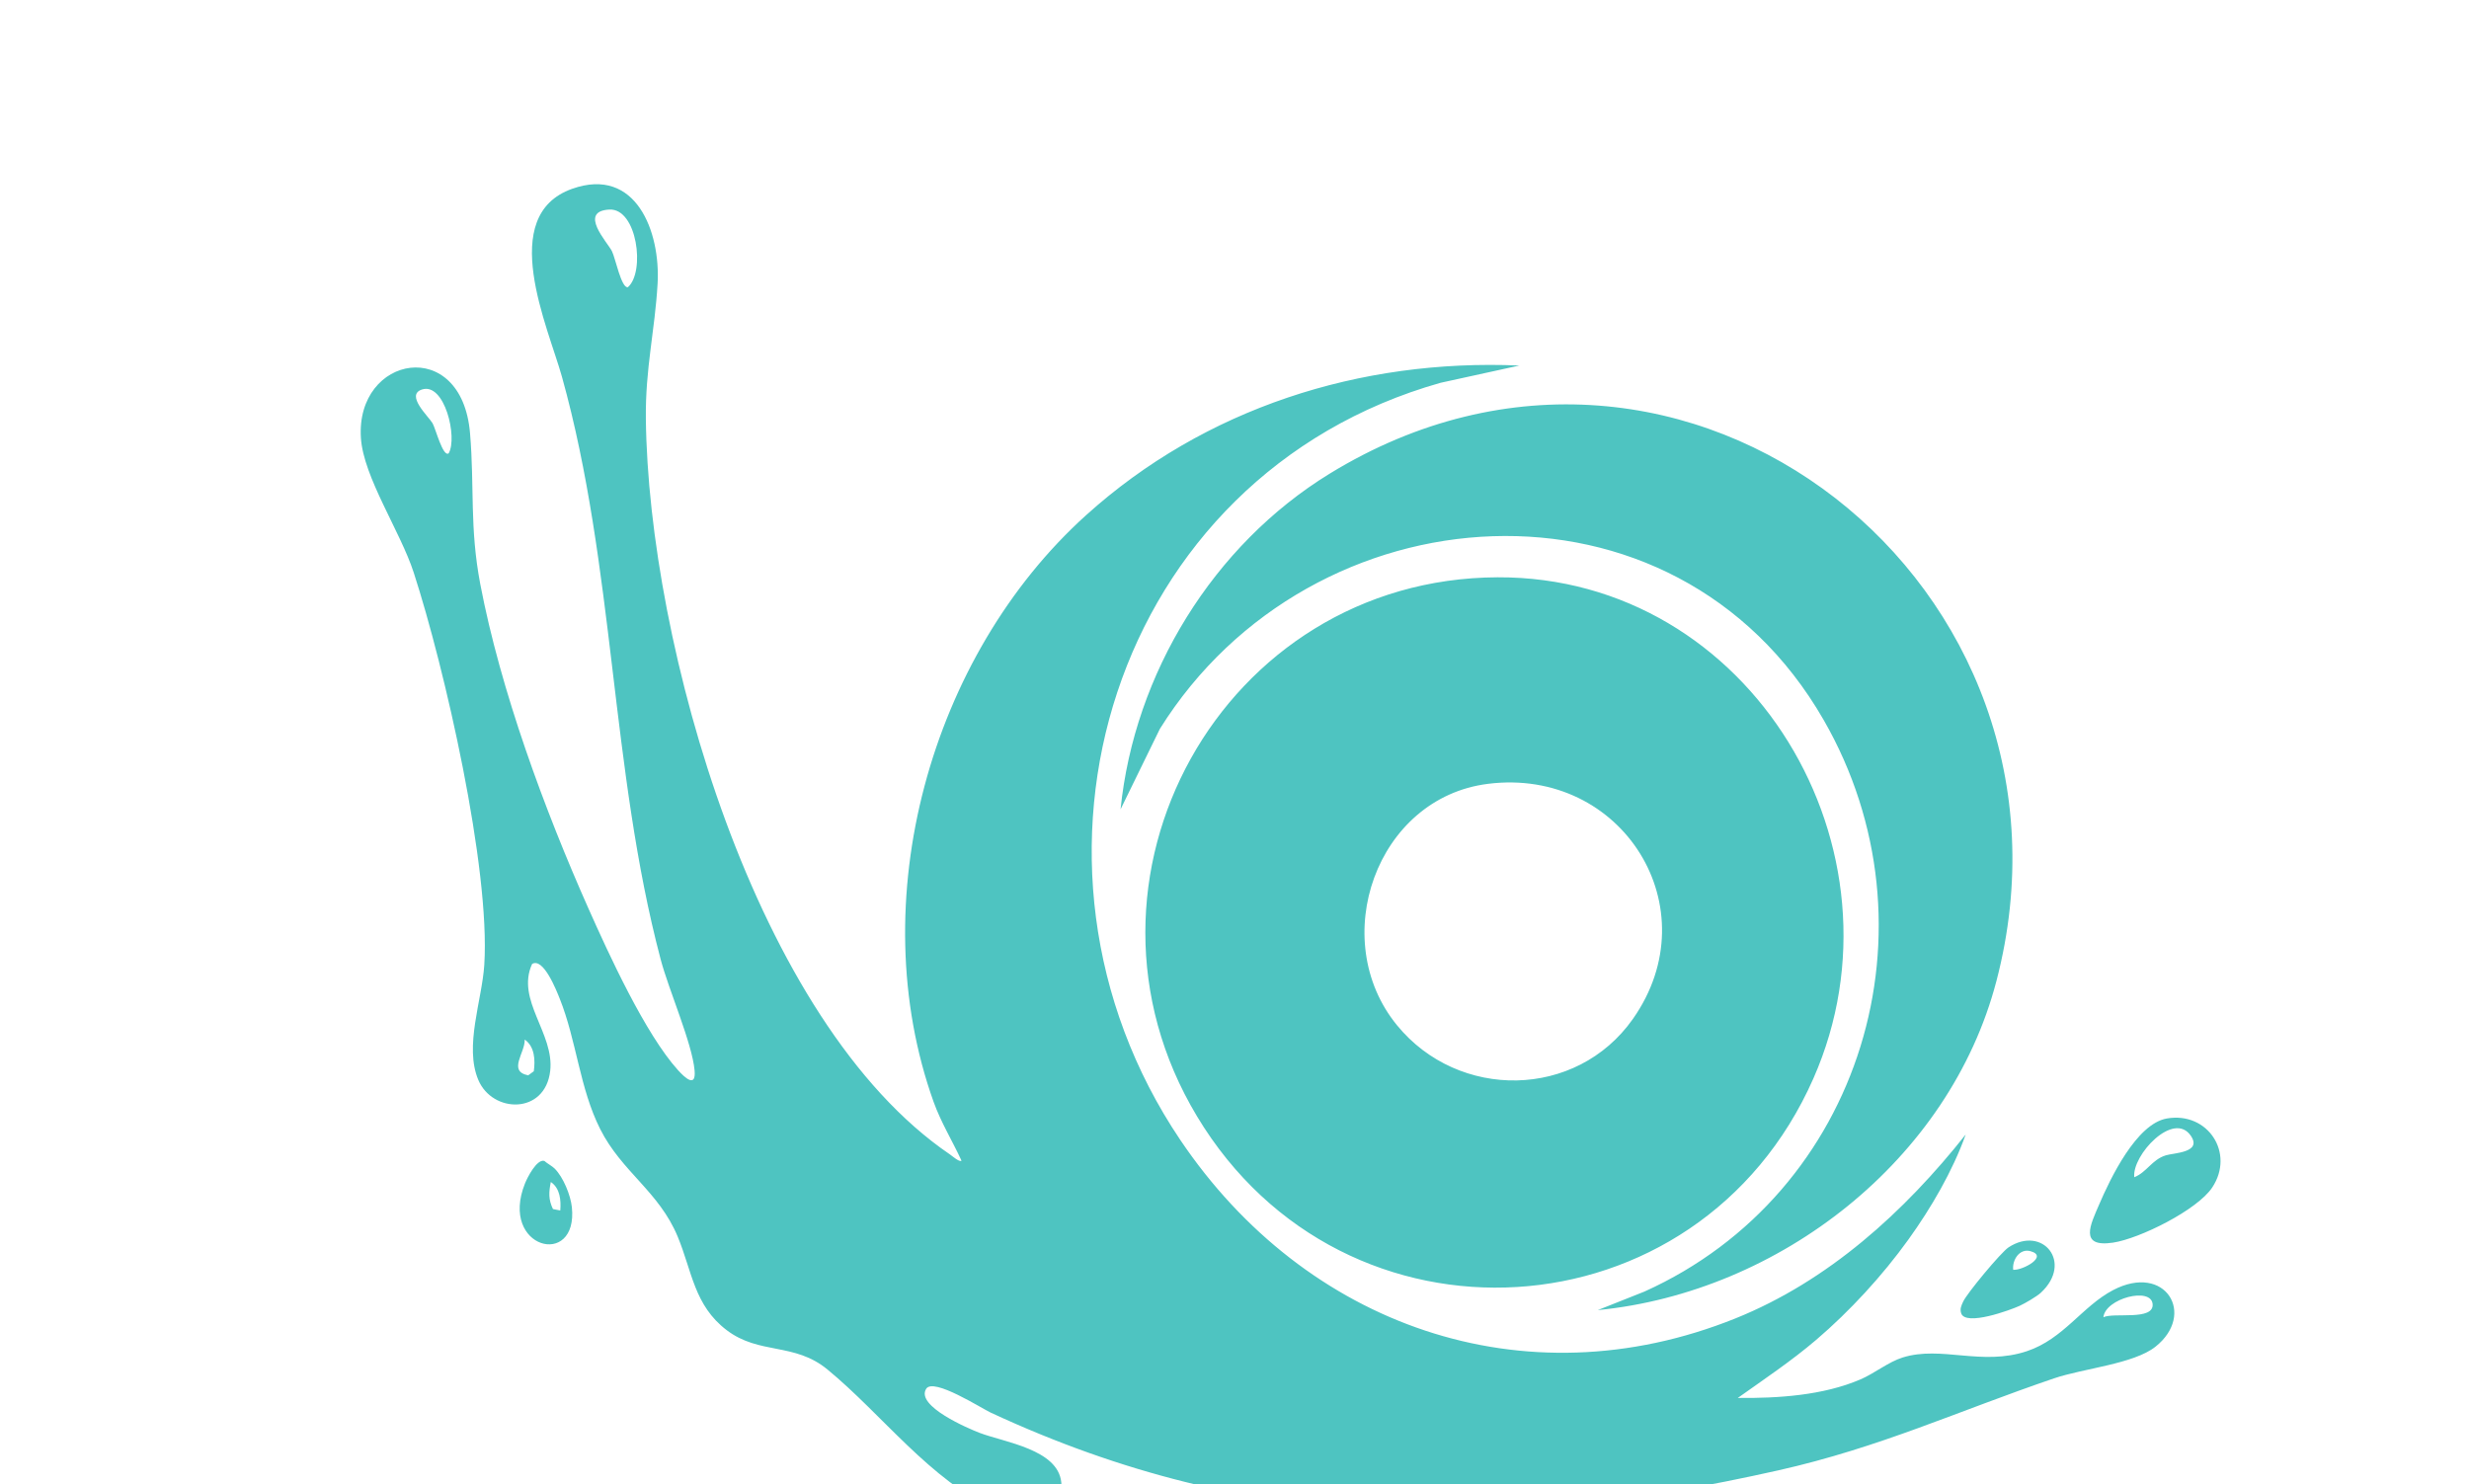
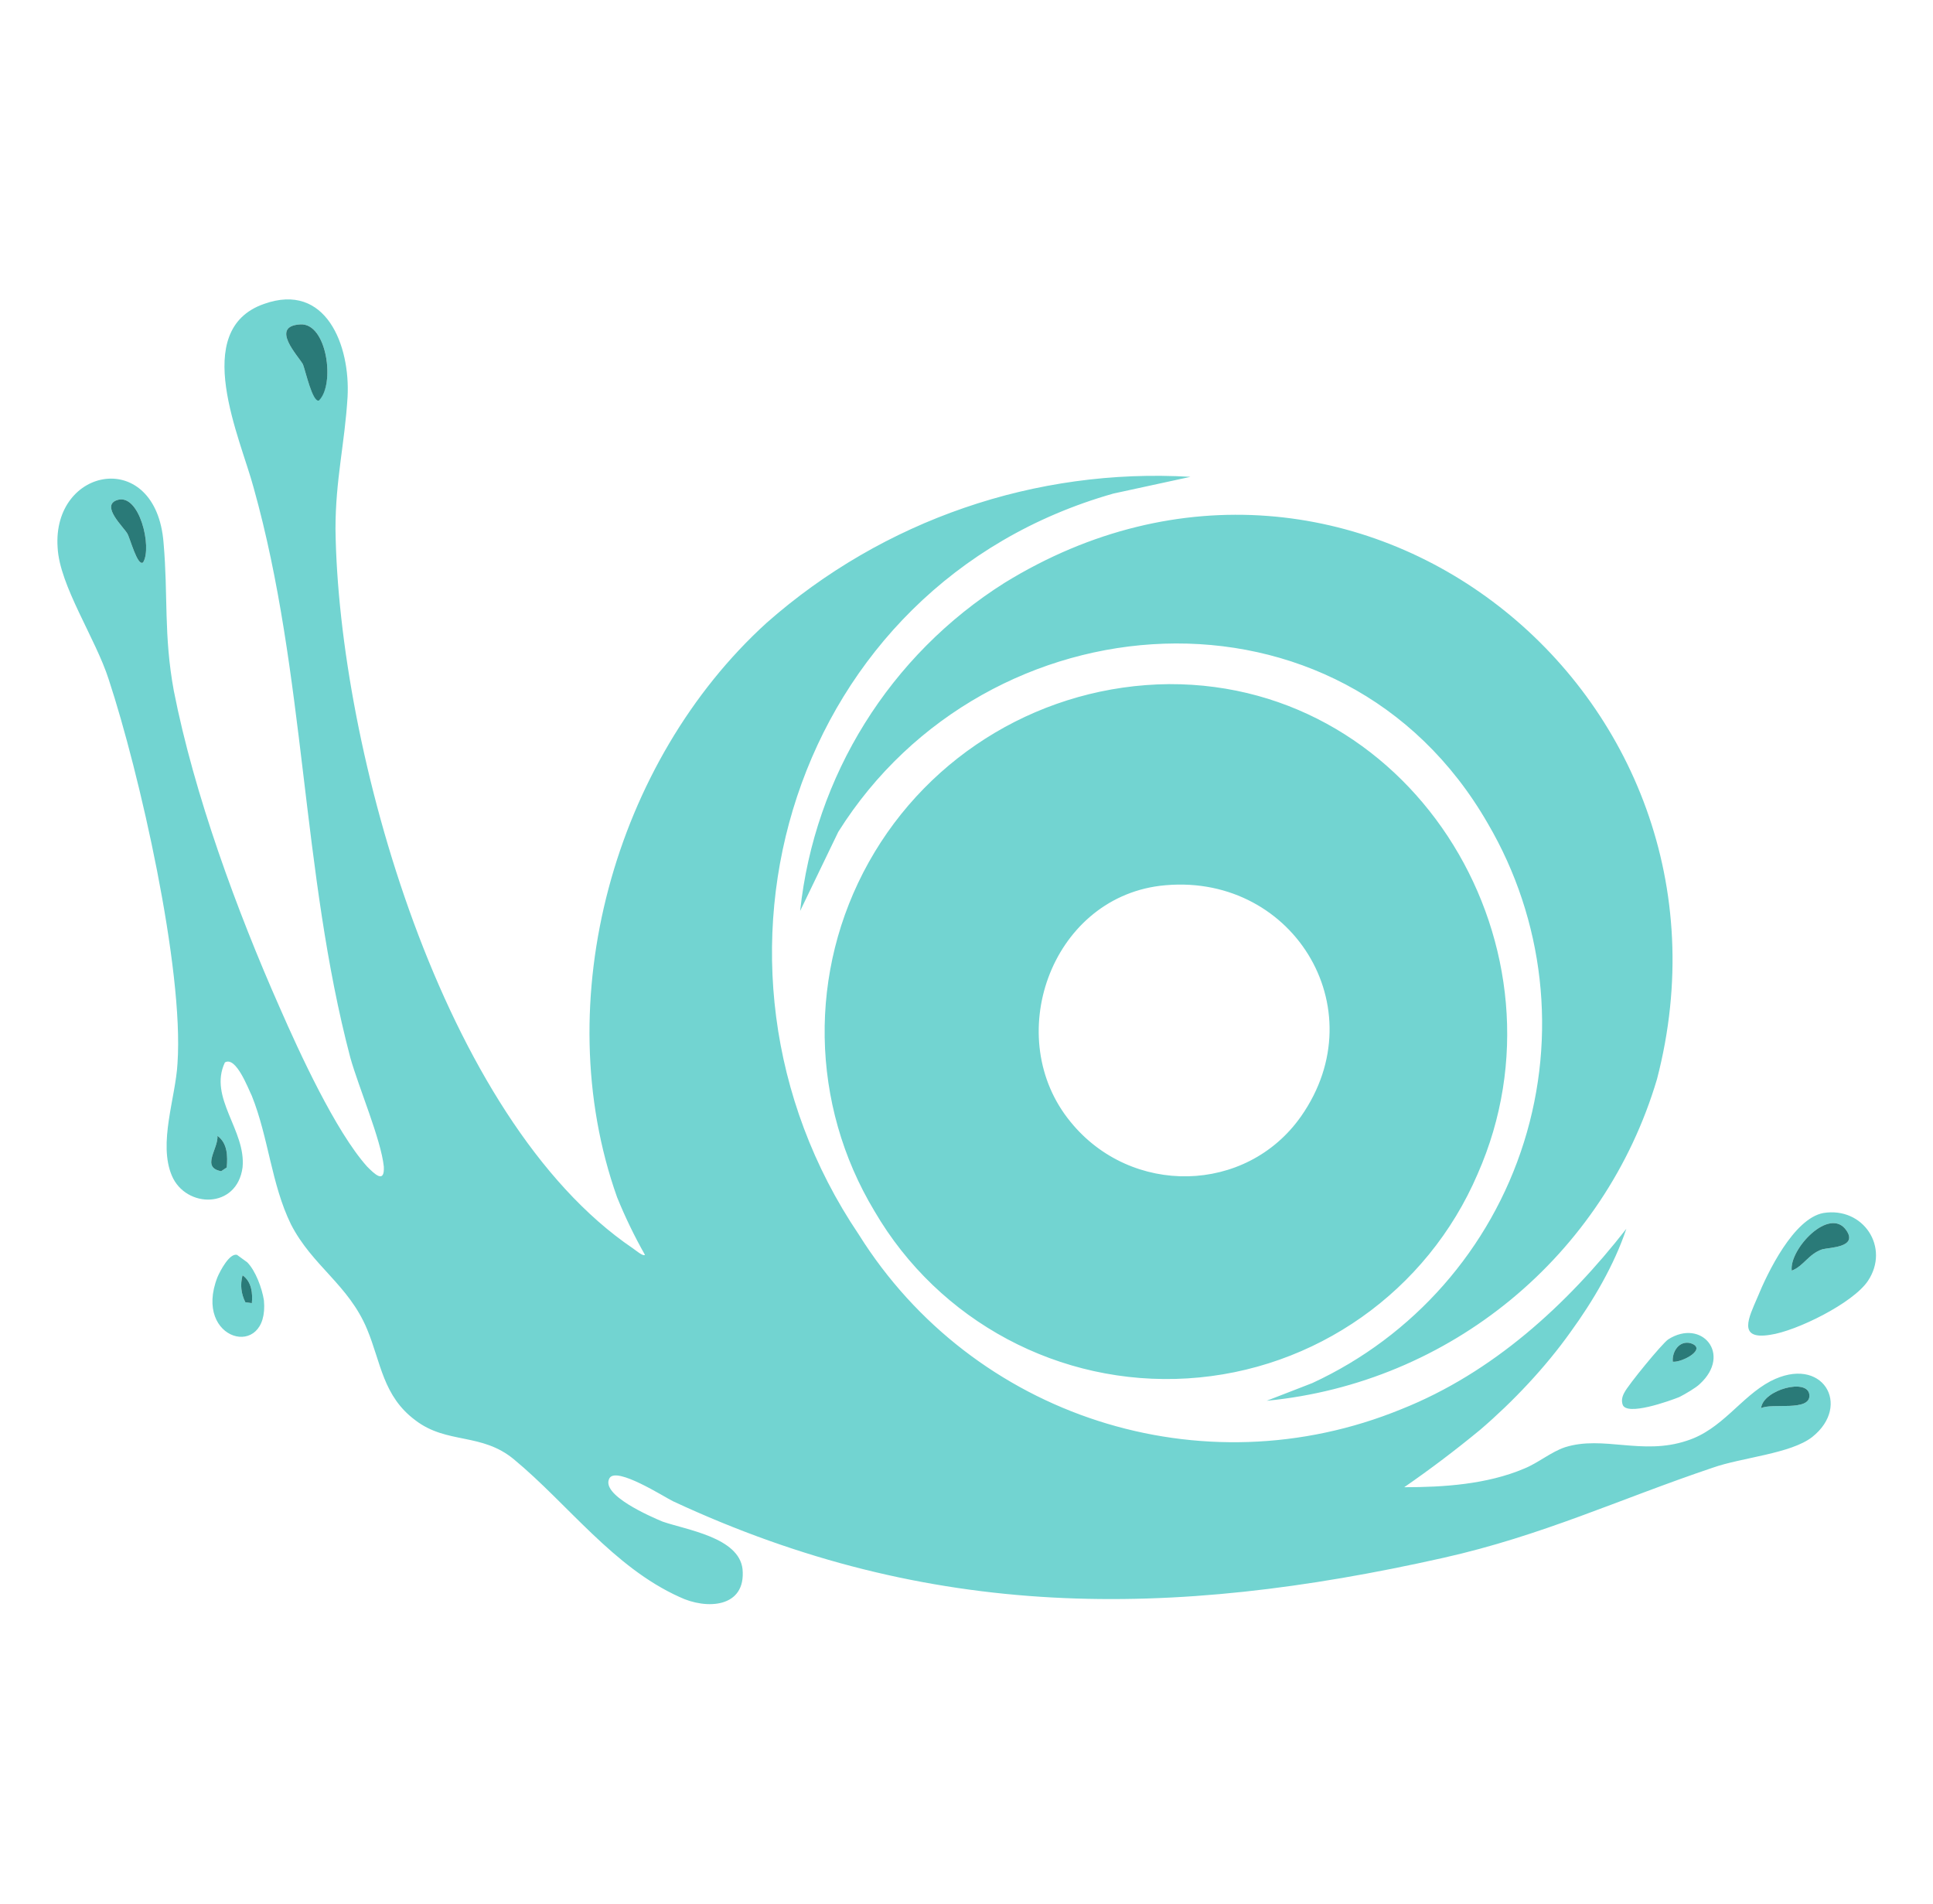
- <svg xmlns="http://www.w3.org/2000/svg" id="Warstwa_1" data-name="Warstwa 1" viewBox="0 0 2080 1250">
-   <defs>
-     <style>
-       .cls-1 {
-         fill: none;
-       }
-       .cls-2 {
-         fill: #4ec4c1;
-       }
-     </style>
-   </defs>
-   <path class="cls-2" d="M809.99,977.99c-7.61-16.57-17.3-32.22-23.48-49.5-60.36-168.68-3.01-375.79,128.54-494.44,99.86-90.06,230.69-131.82,364.94-126.03l-66.42,14.55c-276.38,78.12-376.69,404.36-219.2,638.06,105.1,155.96,289.02,222.18,467.61,150.34,78.25-31.48,142.33-89.73,194.01-154.97-11.05,30.94-29.09,61.86-48.35,88.63-21.8,30.31-49.22,60.17-77.6,84.4-20.89,17.84-43.72,33.06-66.03,48.95,33.88.33,71.86-2.1,103.34-15.63,11.92-5.12,23.49-14.7,35.54-18.46,32.63-10.18,66.52,7.42,104.68-5.32,30.88-10.31,46.55-37.8,72.56-51.44,44.18-23.16,70.22,20.37,35.7,47.7-18.37,14.54-60.59,18.21-85.37,26.63-80.78,27.45-146.54,58.26-232.44,77.56-235.62,52.95-442.11,54.2-663.37-48.67-8.06-3.75-48.3-29.71-54.39-20.08-9.18,14.51,35.97,33.72,45.25,37.23,20.8,7.86,65.68,13.83,68.55,41.48,3.46,33.38-30.61,34.94-54.14,24.12-57.03-26.24-96.24-80.76-142.87-119.13-27.96-23.01-57.27-12.15-84.87-33.13-27.38-20.81-29.17-49.62-41.24-78.76-15.76-38.04-47.19-54.65-65.32-90.68-17.28-34.34-19.9-74.39-34.09-109.91-2.73-6.83-13.77-35.02-23.27-29.19-13.87,30.35,18.95,58.47,15.25,90.19-4.29,36.8-48.58,35.75-60.54,7.56-12.03-28.36,3.12-67.16,5.02-97.05,5.17-81.49-33.4-250.35-59.45-330.51-11.35-34.92-42.39-80.45-44.5-113.5-4.46-69.73,85.01-86.49,91.94-3.94,3.83,45.72-.48,79.41,8.66,127.34,17.07,89.45,54.02,189.74,91.02,272.98,17.17,38.63,47.97,105.94,75.56,136.44,5.92,6.54,15.27,15.15,13.93.16-2.04-22.86-21.77-67.78-28.57-93.52-42.5-160.84-38.45-330.41-83.14-490.86-11.76-42.23-55.05-136,8.62-158.52,53.8-19.03,74.44,36.33,71.93,79.93-2.3,39.98-10.38,71.14-9.89,113.94,2.15,189.5,91.91,508.06,256.16,619.83,1.87,1.27,8.14,6.86,9.74,5.24ZM513.31,176.59c-26.28,1.42-1.78,27.35,2.16,34.94,2.93,5.66,7.96,31.65,13.5,30.46,14.78-12.84,7.8-66.66-15.66-65.4ZM377.98,381.99c7.69-13.25-3.43-60.21-22.64-53.72-13.96,4.71,5.81,22.75,9.05,28.34,2.66,4.59,8.73,28.88,13.59,25.38ZM442.02,876c.52,11-14.54,26.67,2.95,30.14l4.72-3.44c1.32-9.29.81-20.9-7.67-26.7ZM1772,1109.98c8.7-4.25,42.56,3.14,41.48-11-1.15-14.9-39.9-4.85-41.48,11ZM1261.64,486.46c213.8-.82,350.69,230.21,266.07,422.25-96.84,219.79-395.32,238.3-519.33,31.9-119.58-199.03,21.32-453.26,253.26-454.15ZM1253.51,660.51c-94.15,11.8-135.8,131.22-76.54,203.51,51.89,63.3,151.04,62.23,198.65-5.4,65.57-93.13-8.65-212.34-122.12-198.12ZM1681.84,826.84c86.9-332.03-262.13-611.45-561.69-427.69-98.01,60.12-164.55,168.29-176.14,282.83l33.14-67.83c127.68-204.48,433.67-225.84,559.18-7.5,100.22,174.34,32.76,398.92-150.99,481.7l-39.34,15.63c153.28-15.12,296.41-126.49,335.83-277.14ZM1825.47,942.49c34.53-5.96,57.48,29.16,38.19,58.18-12.64,19.01-61.21,43.09-83.57,46.44-28.97,4.34-18.88-15.32-11.81-31.82,9.44-22.03,31.49-68.36,57.19-72.8ZM1798.01,991.99c10.64-4.26,14.8-14.77,26.54-18.44,6.82-2.13,30.6-2.17,21.26-16.27-14.48-21.86-49.87,16.15-47.8,34.71ZM1719.32,1089.31c-3.44,3.18-13.41,9.01-17.94,11.07-7.78,3.55-45.3,17.33-49.18,6.34-1.25-3.93.12-6.5,1.65-9.89,3.09-6.88,31.87-41.57,38.24-45.74,28.79-18.84,54.62,12.85,27.22,38.22ZM1696.01,1069.99c7.76.71,30.14-11.39,14.54-15.69-9.21-2.54-15.51,7.45-14.54,15.69ZM467.28,984.72c7.23,7.17,13.44,22.46,14.49,32.49,5.44,52.01-61.52,35.09-39.51-19.95,2.05-5.14,10-20.78,16.31-19.02,2.55,2.29,6.41,4.19,8.71,6.47ZM471.99,1020.01c.71-8.5-.1-18.73-7.97-24.01-1.67,8.66-2.11,14.61,1.81,22.81l6.16,1.2Z" />
-   <path class="cls-1" d="M513.31,176.59c23.46-1.27,30.45,52.55,15.66,65.4-5.54,1.2-10.57-24.8-13.5-30.46-3.94-7.59-28.45-33.52-2.16-34.94ZM355.34,328.27c-13.96,4.71,5.81,22.75,9.05,28.34,2.66,4.59,8.73,28.88,13.59,25.38,7.69-13.25-3.43-60.21-22.64-53.72ZM1813.48,1098.98c-1.15-14.9-39.9-4.85-41.48,11,8.7-4.25,42.56,3.14,41.48-11ZM444.97,906.14l4.72-3.44c1.32-9.29.81-20.9-7.67-26.7.52,11-14.54,26.67,2.95,30.14ZM1824.55,973.55c6.82-2.13,30.6-2.17,21.26-16.27-14.48-21.86-49.87,16.15-47.8,34.71,10.64-4.26,14.8-14.77,26.54-18.44ZM1710.55,1054.3c-9.21-2.54-15.51,7.45-14.54,15.69,7.76.71,30.14-11.39,14.54-15.69ZM464.02,996c-1.67,8.66-2.11,14.61,1.81,22.81l6.16,1.2c.71-8.5-.1-18.73-7.97-24.01Z" />
+ <svg xmlns="http://www.w3.org/2000/svg" viewBox="0 0 2080 2048">
+   <path fill="#72d4d1" d="M694 1350q-17-30-30-62c-75-211-3-469 161-618a633 633 0 0 1 456-157l-83 18c-345 98-471 505-274 797a476 476 0 0 0 584 188c98-39 178-112 242-194-13 39-36 78-60 111-27 38-62 75-97 105q-40 33-82 62c42 0 89-3 129-20 15-6 29-18 44-23 41-13 83 9 131-7 38-12 58-47 90-64 56-29 88 26 45 60-23 18-76 22-107 33-101 34-183 73-290 97-294 66-552 68-829-61-10-5-60-37-68-25-11 18 45 42 57 47 26 9 82 17 86 51 4 42-39 44-68 30-71-32-120-100-178-148-35-29-72-16-106-42-35-26-37-62-52-98-20-48-59-68-82-113-21-43-24-93-42-138-4-8-17-43-29-36-18 38 23 73 19 113-6 45-61 44-76 9s4-84 6-121c7-102-41-313-74-413-14-44-53-101-55-142-6-87 106-108 114-5 5 57 0 99 11 159 22 112 68 237 114 341 21 48 60 133 94 171 8 8 19 19 18 0-3-29-27-85-36-117-53-201-48-413-104-613-14-53-69-170 11-198 67-24 93 45 90 100-3 50-13 89-13 142 3 237 115 635 320 774 3 2 11 9 13 7M323 349c-33 2-2 34 3 43 3 8 10 40 17 38 18-16 9-83-20-81M154 605c10-16-4-75-28-67-18 6 7 29 11 36 3 5 11 36 17 31m80 617c1 14-18 34 4 38l6-4c1-12 1-26-10-34m1661 293c11-6 53 4 52-14-1-19-50-6-52 14m-637-779c267-1 438 287 332 527a364 364 0 0 1-649 40 374 374 0 0 1 317-567m-10 217c-118 15-170 164-96 254 65 80 189 78 248-6 82-117-11-265-152-248m535 208c108-415-328-764-702-534a477 477 0 0 0-220 353l41-85c160-255 542-282 699-9a426 426 0 0 1-189 602l-49 19a487 487 0 0 0 420-346m179 144c43-7 72 37 48 73-16 24-77 54-105 58-36 6-23-19-14-40 11-27 39-85 71-91m-34 62c13-5 18-18 33-23 8-2 38-2 26-20-18-27-62 20-59 43m-99 122c-4 4-16 11-22 14-10 4-57 21-61 8q-2-6 2-13c4-8 40-52 47-57 36-23 69 16 34 48m-29-24c10 1 38-14 19-20-12-3-20 9-19 20M266 1358c9 9 16 28 18 41 6 65-77 44-50-25 3-7 13-26 21-24zm5 44c1-10 0-23-10-30q-4 15 3 29z" />
+   <path fill="#2a7a78" d="M323 349c29-2 38 65 20 82-7 1-14-31-17-39-5-9-36-41-3-43M126 538c-18 6 7 29 11 36 3 5 11 36 17 31 10-16-4-75-28-67m1821 963c-1-19-50-6-52 14 11-6 53 4 52-14M238 1260l6-4c1-12 1-26-10-34 1 14-18 34 4 38m1723 84c8-2 38-2 26-20-18-27-62 20-59 43 13-5 18-18 33-23m-142 101c-12-3-20 9-19 20 10 1 38-14 19-20m-1558-73q-4 15 3 29l7 1c1-10 0-23-10-30" />
</svg>
